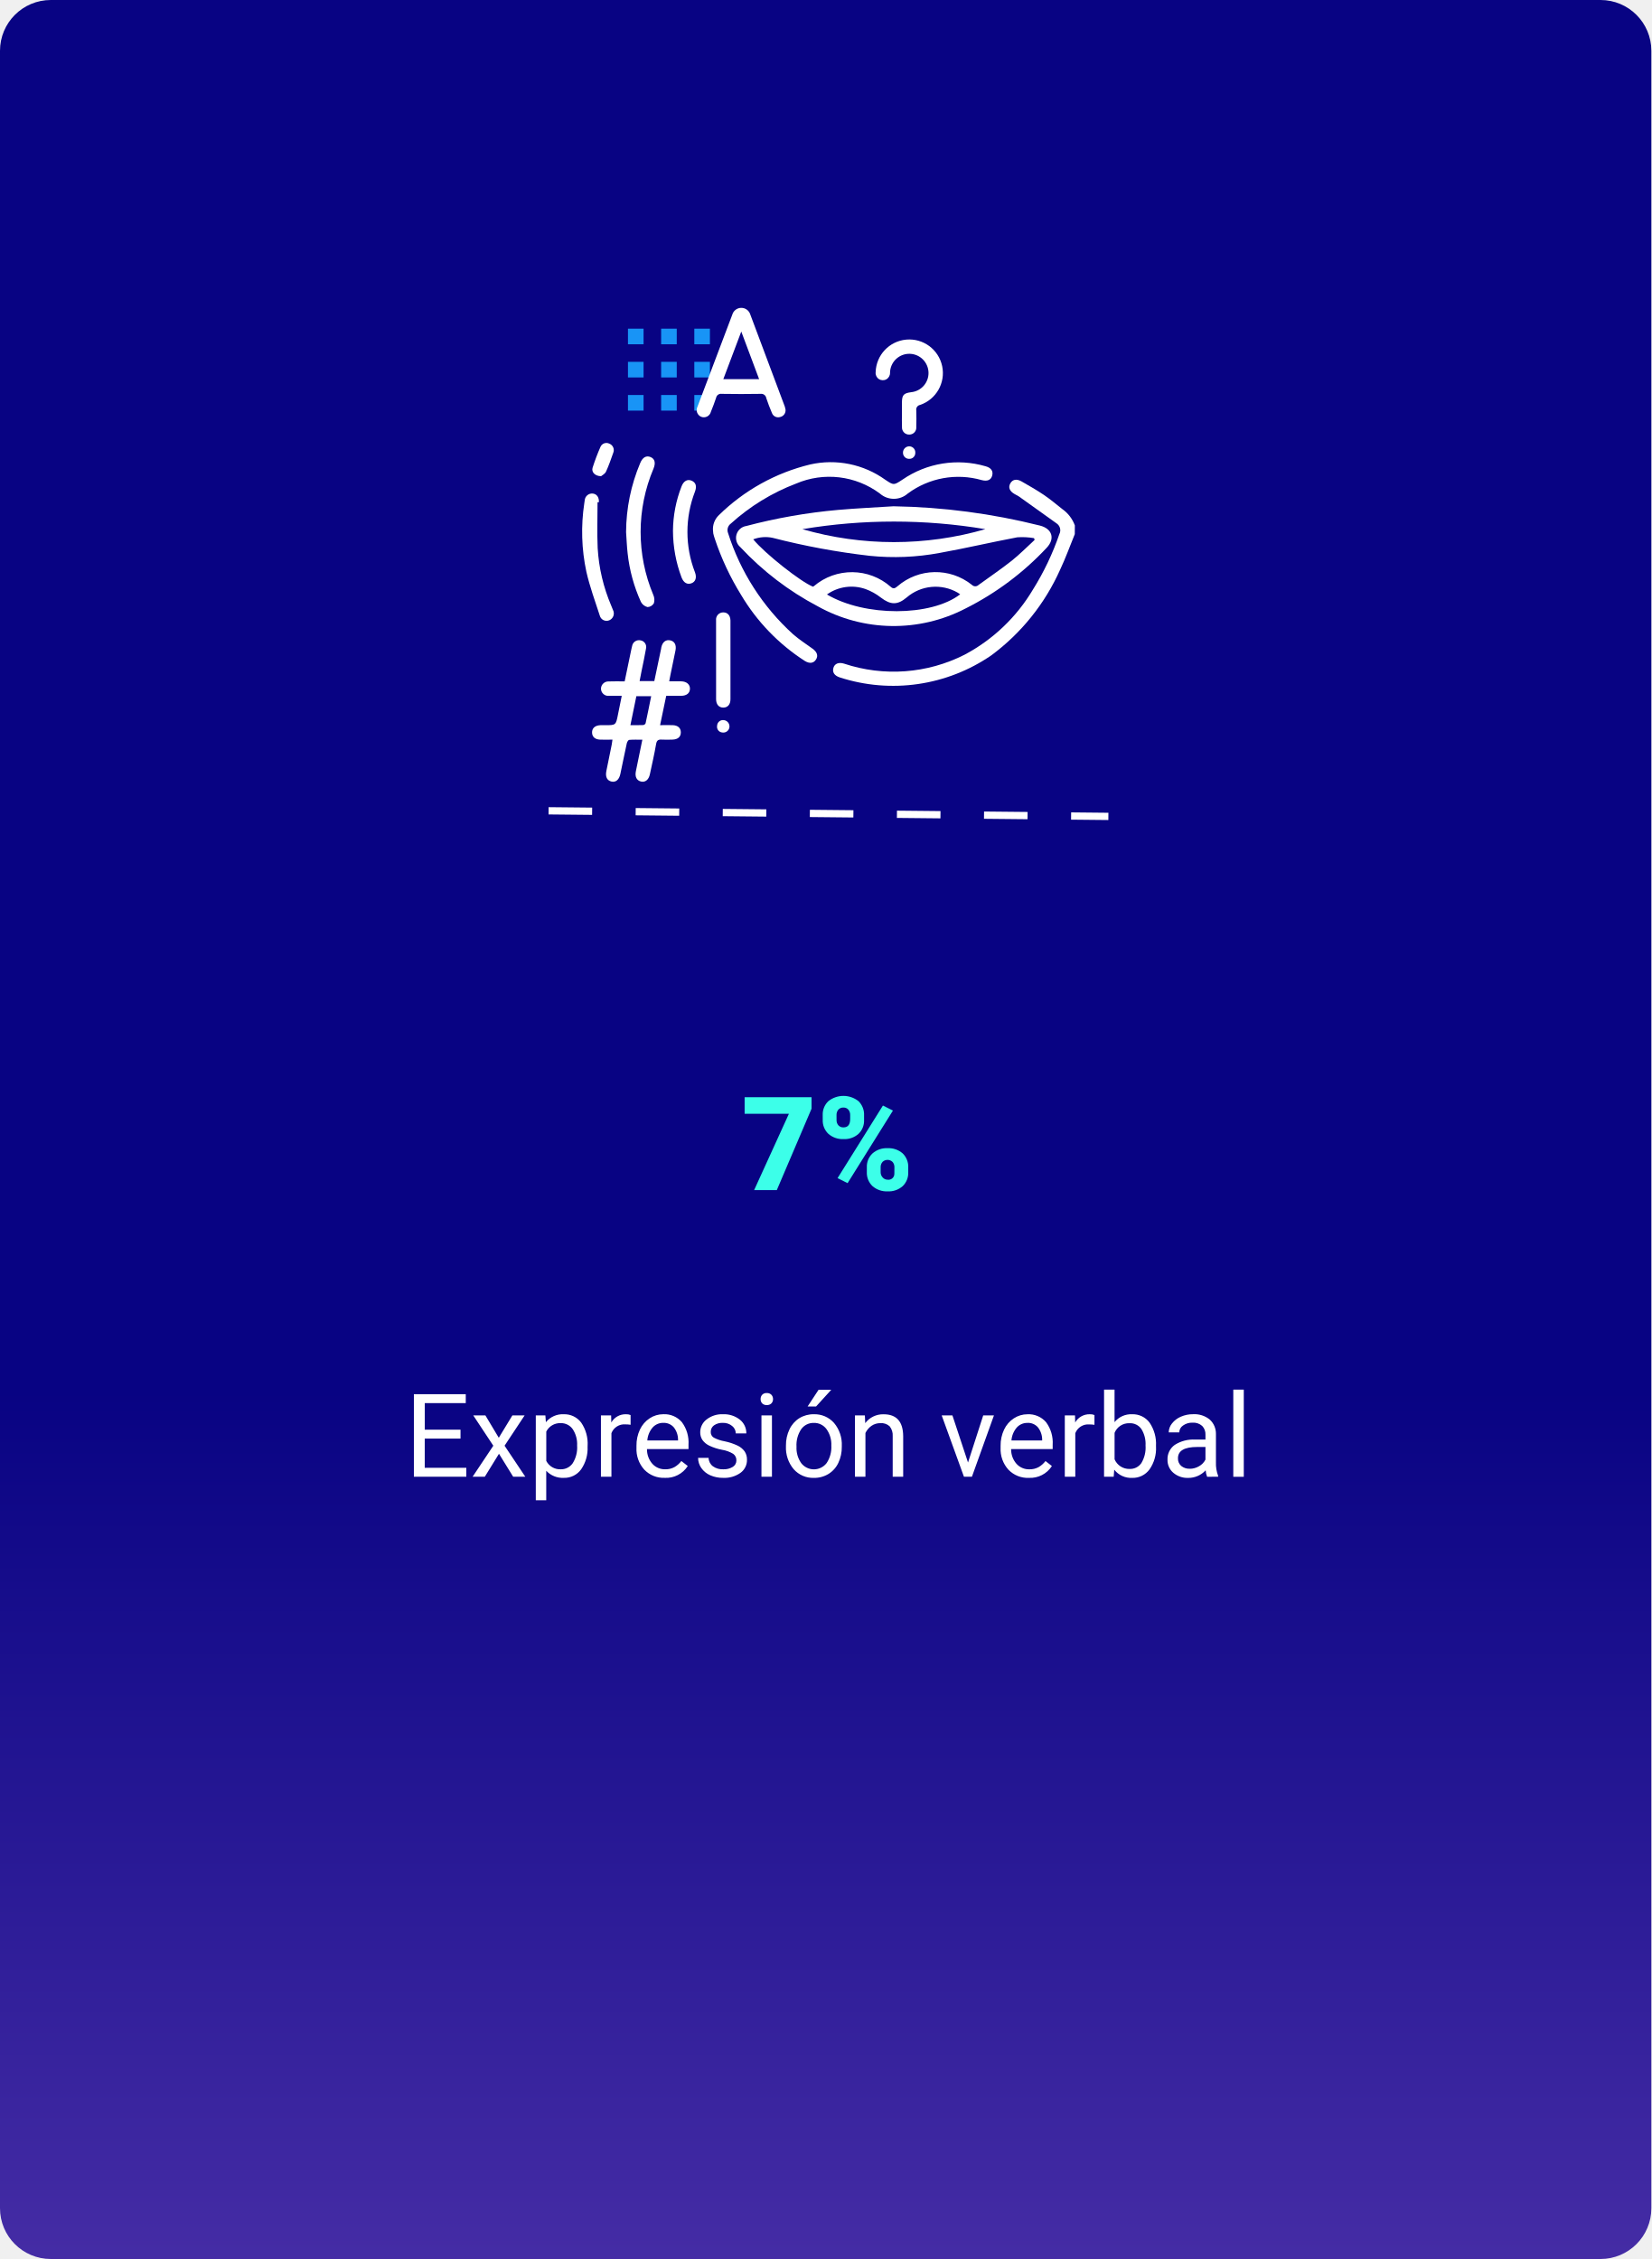
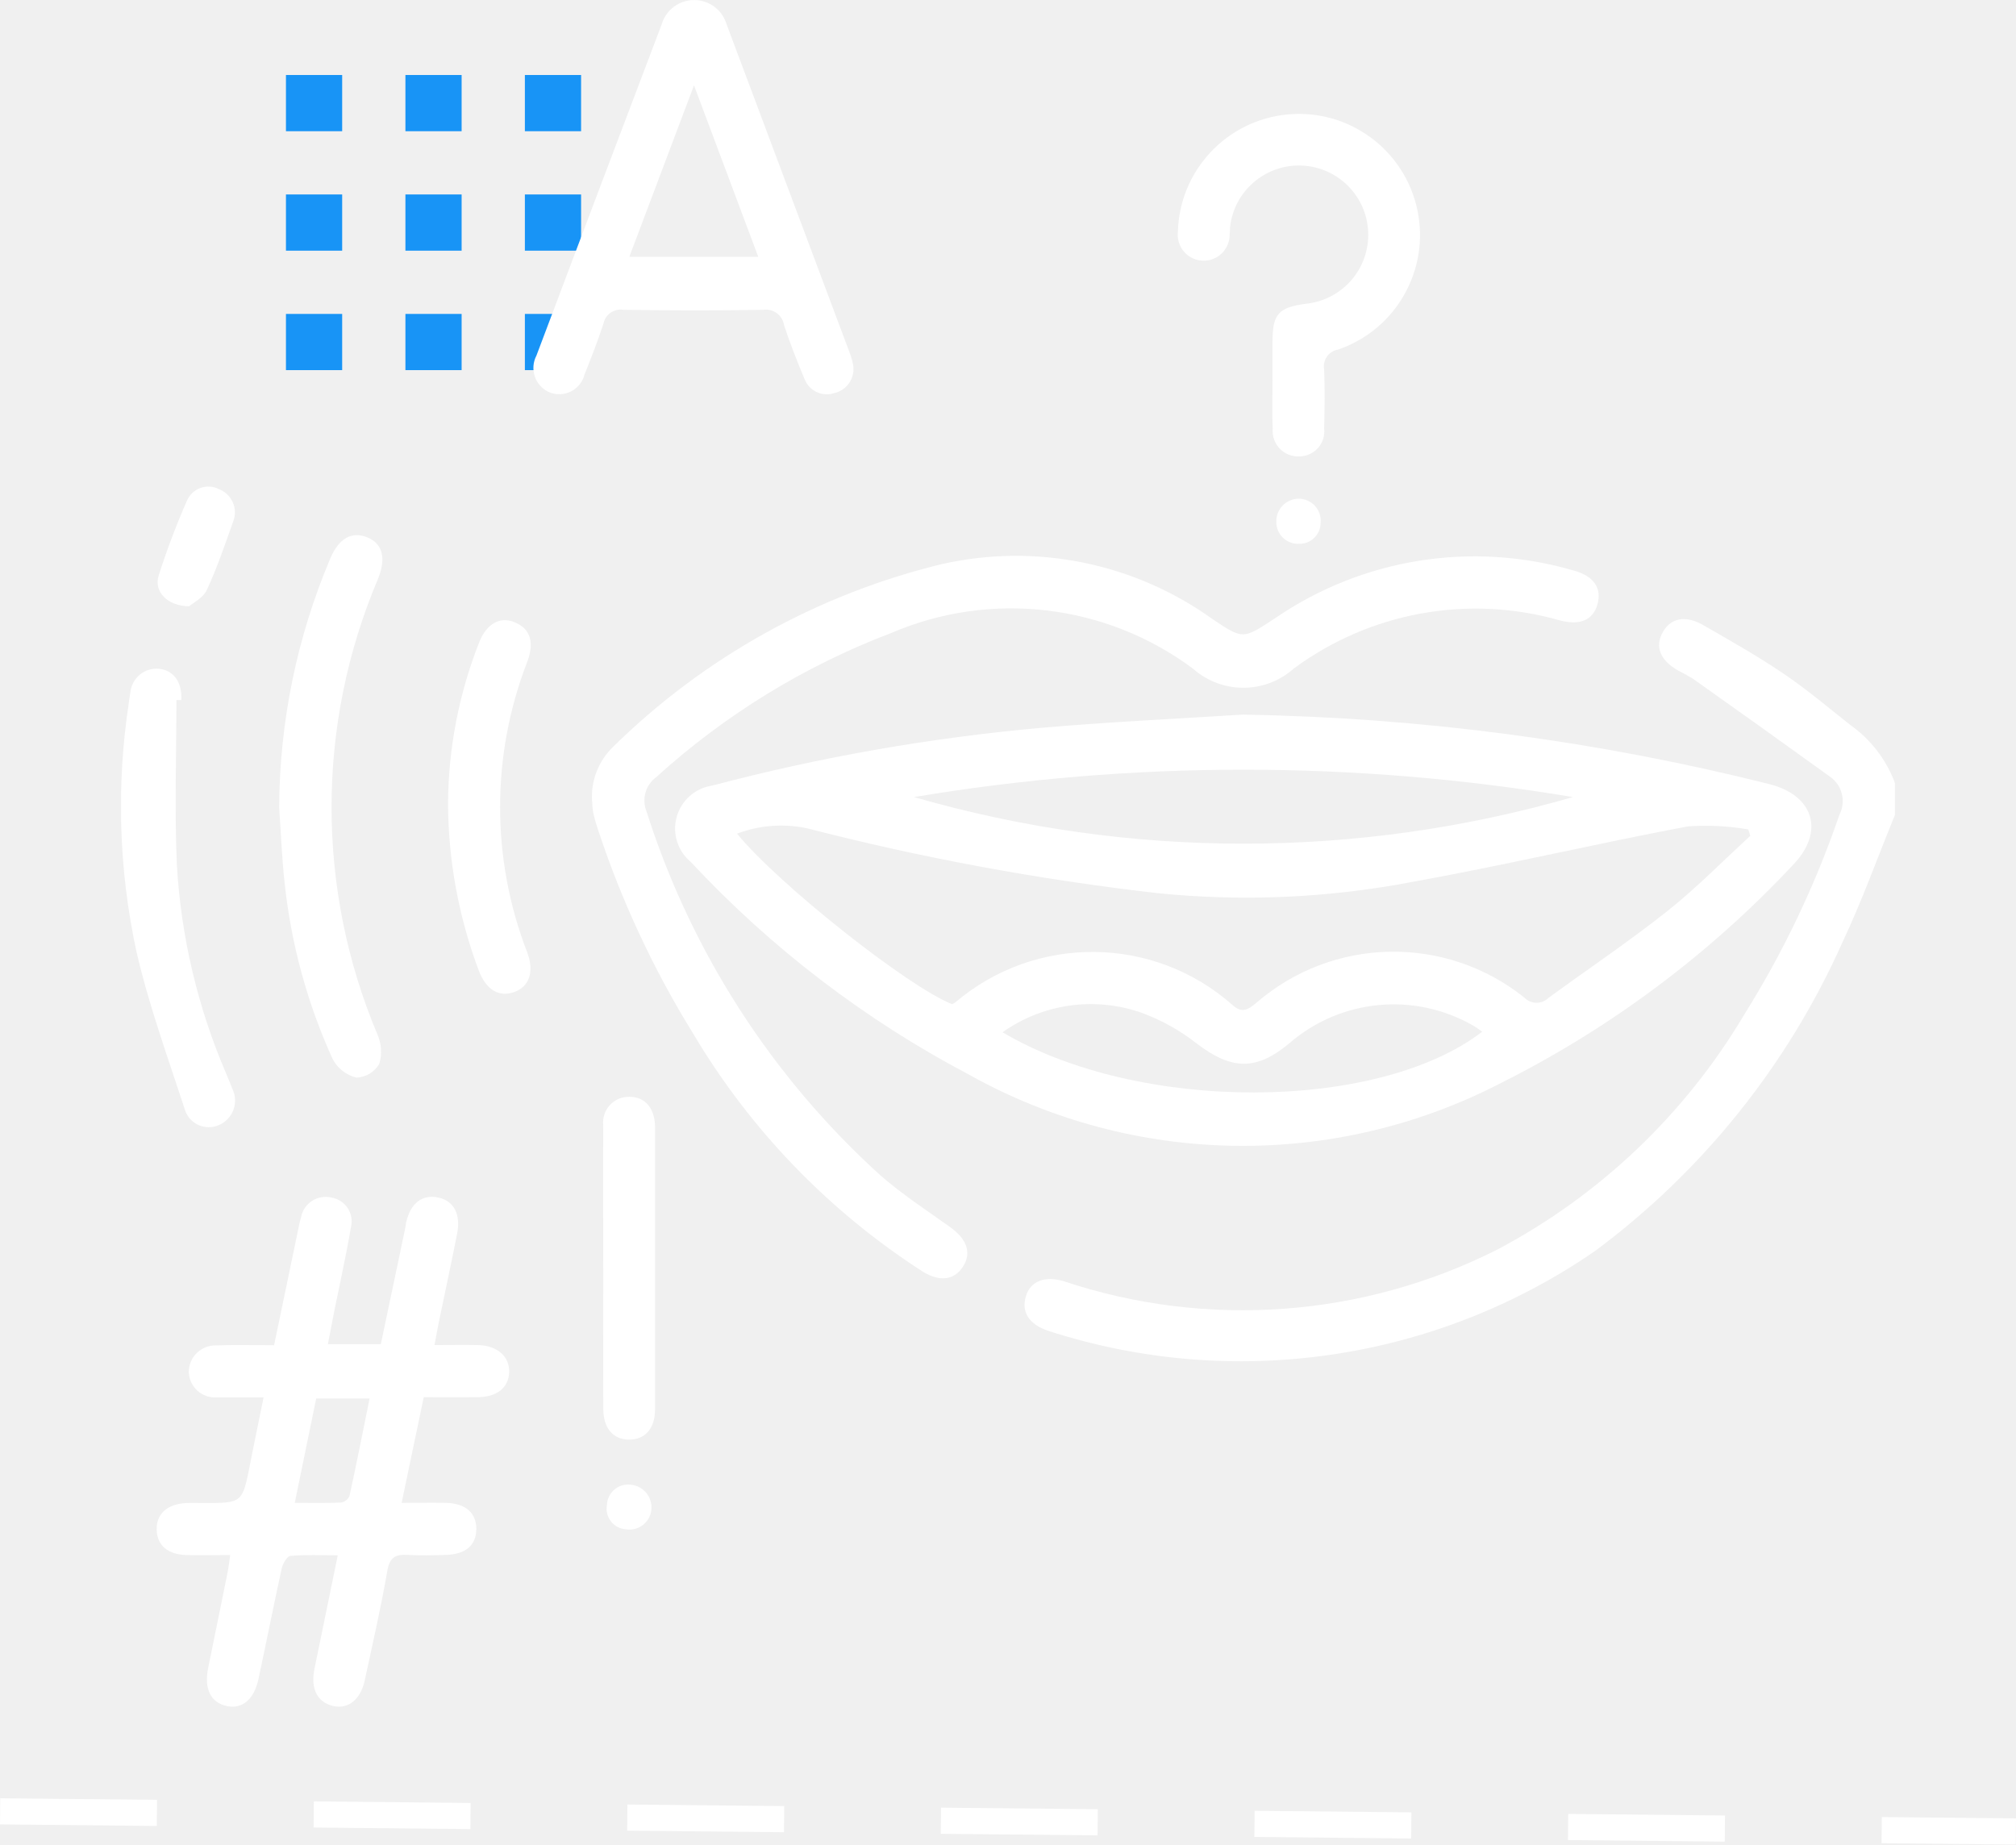
- <svg xmlns="http://www.w3.org/2000/svg" width="227.535" height="311.302" viewBox="0 0 227.535 311.302">
+ <svg xmlns="http://www.w3.org/2000/svg" width="77.141" height="70.582" viewBox="0 0 77.141 70.582">
  <defs>
-     <linearGradient id="linear-gradient" x1="0.5" y1="1.356" x2="0.5" y2="0.614" gradientUnits="objectBoundingBox">
-       <stop offset="0" stop-color="#7e53c5" />
-       <stop offset="1" stop-color="#080383" />
-     </linearGradient>
    <clipPath id="clip-path">
      <rect id="Rectángulo_46053" data-name="Rectángulo 46053" width="67.875" height="65.314" fill="#fff" />
    </clipPath>
  </defs>
-   <g id="Grupo_155230" data-name="Grupo 155230" transform="translate(-1192.465 -2011.164)">
-     <rect id="Rectángulo_46049" data-name="Rectángulo 46049" width="227.535" height="311.302" rx="7" transform="translate(1192.465 2011.164)" fill="url(#linear-gradient)" />
-     <path id="Trazado_197249" data-name="Trazado 197249" d="M92.285,5.785,87.5,17H84.375l4.79-10.512h-6.1V4.2h9.22Zm1.538.879A2.512,2.512,0,0,1,94.6,4.748a3.334,3.334,0,0,1,4.157,0,2.578,2.578,0,0,1,.765,1.964v.633a2.5,2.5,0,0,1-.765,1.907,2.889,2.889,0,0,1-2.065.721,2.968,2.968,0,0,1-2.079-.716,2.524,2.524,0,0,1-.787-1.964Zm1.907.675a1.062,1.062,0,0,0,.255.738.9.9,0,0,0,.7.284q.923,0,.923-1.17V6.666a1.12,1.12,0,0,0-.246-.747.857.857,0,0,0-.694-.293.876.876,0,0,0-.686.284,1.114,1.114,0,0,0-.255.773Zm4.175,6.524a2.487,2.487,0,0,1,.778-1.916,2.924,2.924,0,0,1,2.07-.721,2.956,2.956,0,0,1,2.083.712,2.565,2.565,0,0,1,.773,1.986v.615a2.509,2.509,0,0,1-.765,1.916,2.9,2.9,0,0,1-2.074.721,2.968,2.968,0,0,1-2.079-.716,2.524,2.524,0,0,1-.787-1.964Zm1.9.675a1.039,1.039,0,0,0,.281.72.891.891,0,0,0,.686.31.808.808,0,0,0,.923-.8l.009-.9a1.075,1.075,0,0,0-.255-.747.992.992,0,0,0-1.371-.017,1.061,1.061,0,0,0-.272.72Zm-4.553,1.505-1.38-.694,6.249-10,1.38.694Z" transform="translate(1212 2158.164)" fill="#3cffe9" />
-     <g id="Grupo_154388" data-name="Grupo 154388" transform="translate(1268.053 2053.586)">
-       <g id="Grupo_154374" data-name="Grupo 154374" transform="translate(0 2.87)">
-         <line id="Línea_1807" data-name="Línea 1807" x2="77.131" y2="0.771" transform="translate(0 66.441)" fill="none" stroke="#fff" stroke-width="1" stroke-dasharray="6" />
-         <g id="Grupo_153193" data-name="Grupo 153193" transform="translate(22.23 11.293) rotate(180)">
-           <rect id="Rectángulo_45221" data-name="Rectángulo 45221" width="2.151" height="2.151" transform="translate(9.142 9.142)" fill="#1894f6" />
-           <rect id="Rectángulo_45222" data-name="Rectángulo 45222" width="2.151" height="2.151" transform="translate(4.571 9.142)" fill="#1894f6" />
-           <rect id="Rectángulo_45223" data-name="Rectángulo 45223" width="2.151" height="2.151" transform="translate(0 9.142)" fill="#1894f6" />
-           <rect id="Rectángulo_45232" data-name="Rectángulo 45232" width="2.151" height="2.151" transform="translate(9.142 4.571)" fill="#1894f6" />
-           <rect id="Rectángulo_45233" data-name="Rectángulo 45233" width="2.151" height="2.151" transform="translate(4.571 4.571)" fill="#1894f6" />
-           <rect id="Rectángulo_45234" data-name="Rectángulo 45234" width="2.151" height="2.151" transform="translate(0 4.571)" fill="#1894f6" />
-           <rect id="Rectángulo_45243" data-name="Rectángulo 45243" width="2.151" height="2.151" transform="translate(9.142)" fill="#1894f6" />
-           <rect id="Rectángulo_45244" data-name="Rectángulo 45244" width="2.151" height="2.151" transform="translate(4.571)" fill="#1894f6" />
-           <rect id="Rectángulo_45245" data-name="Rectángulo 45245" width="2.151" height="2.151" fill="#1894f6" />
-         </g>
-       </g>
-       <g id="Grupo_154381" data-name="Grupo 154381" transform="translate(4.628 0)">
-         <g id="Grupo_154380" data-name="Grupo 154380" transform="translate(0)" clip-path="url(#clip-path)">
-           <path id="Trazado_196213" data-name="Trazado 196213" d="M137.948,78.765c-.669,1.634-1.264,3.3-2.021,4.9a29.835,29.835,0,0,1-9.465,11.792,23.883,23.883,0,0,1-20.9,3.05c-.745-.248-1.049-.714-.868-1.326.171-.576.727-.8,1.467-.57a21.614,21.614,0,0,0,16.6-1.231,24.079,24.079,0,0,0,9.409-8.957,37.043,37.043,0,0,0,3.653-7.664,1.142,1.142,0,0,0-.375-1.471q-2.6-1.877-5.222-3.732a6.574,6.574,0,0,0-.578-.322c-.686-.392-.894-.916-.582-1.466s.868-.658,1.554-.265c1.034.594,2.075,1.182,3.061,1.85.895.605,1.726,1.308,2.576,1.98a4.716,4.716,0,0,1,1.7,2.233Z" transform="translate(-70.073 -47.579)" fill="#fff" />
-           <path id="Trazado_196214" data-name="Trazado 196214" d="M85.956,82.27a88.726,88.726,0,0,1,20.107,2.659c1.7.429,2.122,1.816.919,3.074a39.6,39.6,0,0,1-11.148,8.341,21.493,21.493,0,0,1-20.4-.3,40.107,40.107,0,0,1-10.647-8.141,1.66,1.66,0,0,1,.82-2.917,75.709,75.709,0,0,1,12.625-2.214c2.57-.224,5.149-.342,7.724-.507m-19.4,4.554c1.6,1.957,6.556,5.869,8.233,6.53a.577.577,0,0,0,.117-.062,8.09,8.09,0,0,1,10.62.1c.367.33.606.16.906-.09a8.015,8.015,0,0,1,10.254-.2.648.648,0,0,0,.921.014c1.516-1.109,3.078-2.156,4.549-3.322,1.116-.885,2.12-1.914,3.174-2.879l-.075-.248a9.683,9.683,0,0,0-2.31-.117c-3.573.674-7.116,1.511-10.694,2.153a33.707,33.707,0,0,1-9.626.4A98.786,98.786,0,0,1,69.24,86.619a4.769,4.769,0,0,0-2.68.205m6.773-1.4a45.438,45.438,0,0,0,25.212,0,76.376,76.376,0,0,0-25.212,0m3.386,9c5.212,3.086,14.33,3.064,18.356-.021-.115-.079-.218-.16-.331-.225a6.1,6.1,0,0,0-7.041.658c-1.271,1.071-2.222,1.035-3.552.019a7.71,7.71,0,0,0-2.12-1.18,5.844,5.844,0,0,0-5.312.749" transform="translate(-42.991 -54.924)" fill="#fff" />
-           <path id="Trazado_196215" data-name="Trazado 196215" d="M54.557,73.36a2.655,2.655,0,0,1,.8-2.086,27.033,27.033,0,0,1,12.6-7A12.889,12.889,0,0,1,78.3,66.383c1.171.783,1.162.774,2.37-.019a13.5,13.5,0,0,1,11.453-1.839c.766.209,1.075.671.907,1.285s-.675.823-1.439.622A11.709,11.709,0,0,0,81.4,68.28a2.9,2.9,0,0,1-3.841.005A11.647,11.647,0,0,0,66,66.915a28.393,28.393,0,0,0-8.989,5.515,1.108,1.108,0,0,0-.374,1.3,31.792,31.792,0,0,0,8.949,13.934c.831.724,1.761,1.334,2.661,1.975.646.46.841.979.513,1.506s-.886.617-1.558.2a27.541,27.541,0,0,1-8.775-9.1A36.668,36.668,0,0,1,54.8,74.485a6.541,6.541,0,0,1-.2-.7,2.622,2.622,0,0,1-.038-.422" transform="translate(-36.535 -42.692)" fill="#fff" />
-           <path id="Trazado_196216" data-name="Trazado 196216" d="M8.589,143.463c.314-1.51.62-2.982.927-4.454.032-.152.061-.305.107-.453a.955.955,0,0,1,1.15-.745.924.924,0,0,1,.756,1.139c-.176,1.05-.412,2.089-.622,3.133-.086.432-.168.865-.26,1.34h2.026c.311-1.474.624-2.963.937-4.453.014-.065.015-.133.03-.2.167-.747.631-1.1,1.254-.953.574.134.841.633.7,1.37-.223,1.132-.468,2.259-.7,3.389-.054.26-.1.521-.168.881.576,0,1.117-.01,1.658,0,.749.017,1.222.439,1.2,1.045-.025.588-.467.943-1.2.95-.661.007-1.322,0-2.069,0l-.846,4.044c.623,0,1.169-.013,1.713,0,.743.022,1.15.391,1.145,1.005s-.406.964-1.161.986c-.486.015-.974.028-1.457,0-.468-.03-.7.085-.789.616-.241,1.4-.562,2.783-.859,4.172-.161.753-.643,1.133-1.226.99-.6-.149-.857-.664-.7-1.426.289-1.409.578-2.817.89-4.337-.647,0-1.233-.029-1.812.023-.126.011-.291.293-.331.474-.31,1.408-.587,2.823-.89,4.233-.167.782-.615,1.157-1.194,1.042-.627-.125-.895-.646-.733-1.455.244-1.218.5-2.434.743-3.652.038-.19.059-.384.1-.675-.6,0-1.148.015-1.691,0-.706-.024-1.105-.382-1.121-.965-.016-.607.4-.99,1.134-1.025.22-.011.442,0,.662,0,1.487,0,1.485,0,1.78-1.5.162-.824.333-1.646.515-2.545-.629,0-1.2.01-1.768,0a1,1,0,0,1-1.094-.993,1.017,1.017,0,0,1,1.044-.993c.725-.029,1.452-.007,2.233-.007m3.655,2.038H10.2l-.82,3.993c.644,0,1.212.014,1.779-.012a.431.431,0,0,0,.316-.254c.268-1.227.511-2.46.768-3.727" transform="translate(-2.734 -91.988)" fill="#fff" />
-           <path id="Trazado_196217" data-name="Trazado 196217" d="M60.037,14.008a.941.941,0,0,1-.73,1.034.912.912,0,0,1-1.143-.556c-.283-.673-.551-1.355-.778-2.048a.7.7,0,0,0-.787-.584c-1.786.033-3.573.028-5.36,0a.672.672,0,0,0-.763.534c-.214.651-.463,1.293-.719,1.929a1,1,0,0,1-1.364.688,1.017,1.017,0,0,1-.48-1.4Q50.3,7.263,52.706.929A1.294,1.294,0,0,1,55.186.923Q57.567,7.265,59.94,13.61a2.954,2.954,0,0,1,.1.4m-6.1-10.741L51.467,9.827H56.4L53.942,3.266" transform="translate(-32.019 0)" fill="#fff" />
-           <path id="Trazado_196218" data-name="Trazado 196218" d="M126.032,23.26c0-.488,0-.977,0-1.465,0-1.068.224-1.318,1.275-1.459a2.652,2.652,0,1,0-2.9-2.93c-.009.088,0,.178-.015.266a.994.994,0,1,1-1.981-.094,4.633,4.633,0,1,1,6.121,4.513.647.647,0,0,0-.524.755c.028.754.02,1.509,0,2.264a.958.958,0,0,1-.937,1.066.976.976,0,0,1-1.032-1.051c-.028-.62-.006-1.242-.006-1.864Z" transform="translate(-81.973 -8.712)" fill="#fff" />
-           <path id="Trazado_196219" data-name="Trazado 196219" d="M18.313,72.033a24.746,24.746,0,0,1,1.952-9.525c.324-.774.823-1.06,1.416-.819s.734.8.414,1.59a22.39,22.39,0,0,0-.024,17.428,1.63,1.63,0,0,1,.073,1.132,1.063,1.063,0,0,1-.872.526,1.414,1.414,0,0,1-.911-.707,21.854,21.854,0,0,1-1.835-6.705c-.109-.969-.144-1.947-.213-2.92" transform="translate(-12.264 -41.129)" fill="#fff" />
-           <path id="Trazado_196220" data-name="Trazado 196220" d="M2.117,78.187c0,2.1-.074,4.21.018,6.309A23.71,23.71,0,0,0,4,92.423c.084.205.176.407.251.616a1.023,1.023,0,0,1-.5,1.4A.962.962,0,0,1,2.425,93.8c-.652-2-1.376-3.982-1.843-6.025A26.264,26.264,0,0,1,.294,78.3c.018-.132.031-.265.059-.395a1.011,1.011,0,0,1,1.094-.926c.571.062.895.517.857,1.2H2.117" transform="translate(0 -51.39)" fill="#fff" />
-           <path id="Trazado_196221" data-name="Trazado 196221" d="M37.871,78.4a17.073,17.073,0,0,1,1.186-6.142c.284-.729.8-1.016,1.366-.781.59.243.763.755.48,1.509a15.4,15.4,0,0,0,0,11.128c.273.733.078,1.3-.488,1.508-.587.215-1.076-.07-1.363-.806A18.379,18.379,0,0,1,37.871,78.4" transform="translate(-25.36 -47.665)" fill="#fff" />
-           <path id="Trazado_196222" data-name="Trazado 196222" d="M55.844,132.815c0-1.822-.009-3.645,0-5.467a.982.982,0,0,1,1-1.085c.589,0,.956.414.983,1.1,0,.022,0,.044,0,.066q0,5.4,0,10.8c0,.729-.386,1.156-.994,1.153s-.983-.435-.986-1.166c-.009-1.8,0-3.6,0-5.4" transform="translate(-37.395 -84.294)" fill="#fff" />
-           <path id="Trazado_196223" data-name="Trazado 196223" d="M5.429,60.625c-.85-.016-1.349-.577-1.161-1.173A28.906,28.906,0,0,1,5.345,56.6a.889.889,0,0,1,1.23-.458A.953.953,0,0,1,7.113,57.4c-.31.876-.611,1.759-1,2.6-.143.307-.535.5-.682.627" transform="translate(-2.831 -37.425)" fill="#fff" />
-           <path id="Trazado_196224" data-name="Trazado 196224" d="M57.963,171.871a.847.847,0,0,1-.979.755.792.792,0,0,1-.722-.935.809.809,0,0,1,.9-.773.87.87,0,0,1,.8.952" transform="translate(-37.671 -114.106)" fill="#fff" />
-           <path id="Trazado_196225" data-name="Trazado 196225" d="M134.653,59.135a.835.835,0,0,1-.845-.851.866.866,0,0,1,.88-.876.844.844,0,0,1,.817.925.806.806,0,0,1-.853.8" transform="translate(-89.605 -38.325)" fill="#fff" />
-         </g>
+   <g id="Grupo_154388" data-name="Grupo 154388" transform="translate(0.005)">
+     <g id="Grupo_154374" data-name="Grupo 154374" transform="translate(0 2.87)">
+       <line id="Línea_1807" data-name="Línea 1807" x2="77.131" y2="0.771" transform="translate(0 66.441)" fill="none" stroke="#fff" stroke-width="1" stroke-dasharray="6" />
+       <g id="Grupo_153193" data-name="Grupo 153193" transform="translate(22.23 11.293) rotate(180)">
+         <rect id="Rectángulo_45221" data-name="Rectángulo 45221" width="2.151" height="2.151" transform="translate(9.142 9.142)" fill="#1894f6" />
+         <rect id="Rectángulo_45222" data-name="Rectángulo 45222" width="2.151" height="2.151" transform="translate(4.571 9.142)" fill="#1894f6" />
+         <rect id="Rectángulo_45223" data-name="Rectángulo 45223" width="2.151" height="2.151" transform="translate(0 9.142)" fill="#1894f6" />
+         <rect id="Rectángulo_45232" data-name="Rectángulo 45232" width="2.151" height="2.151" transform="translate(9.142 4.571)" fill="#1894f6" />
+         <rect id="Rectángulo_45233" data-name="Rectángulo 45233" width="2.151" height="2.151" transform="translate(4.571 4.571)" fill="#1894f6" />
+         <rect id="Rectángulo_45234" data-name="Rectángulo 45234" width="2.151" height="2.151" transform="translate(0 4.571)" fill="#1894f6" />
+         <rect id="Rectángulo_45243" data-name="Rectángulo 45243" width="2.151" height="2.151" transform="translate(9.142)" fill="#1894f6" />
+         <rect id="Rectángulo_45244" data-name="Rectángulo 45244" width="2.151" height="2.151" transform="translate(4.571)" fill="#1894f6" />
+         <rect id="Rectángulo_45245" data-name="Rectángulo 45245" width="2.151" height="2.151" fill="#1894f6" />
      </g>
    </g>
-     <path id="Trazado_197250" data-name="Trazado 197250" d="M43.8,9.742h-4.93v4.031H44.6V15H37.375V3.625h7.148V4.852H38.875V8.516H43.8Zm5.273-.109,1.875-3.086h1.688l-2.766,4.18L52.727,15H51.055L49.1,11.836,47.148,15h-1.68l2.852-4.273-2.766-4.18h1.672Zm12.234,1.234a5.062,5.062,0,0,1-.883,3.109,2.829,2.829,0,0,1-2.391,1.18,3.1,3.1,0,0,1-2.422-.977v4.07H54.172V6.547h1.32l.07.938a2.977,2.977,0,0,1,2.453-1.094,2.882,2.882,0,0,1,2.41,1.148,5.117,5.117,0,0,1,.887,3.2ZM59.867,10.7a3.735,3.735,0,0,0-.609-2.258,1.963,1.963,0,0,0-1.672-.828,2.125,2.125,0,0,0-1.969,1.164V12.82A2.129,2.129,0,0,0,57.6,13.977a1.954,1.954,0,0,0,1.652-.824A4.077,4.077,0,0,0,59.867,10.7Zm7.367-2.859a4.331,4.331,0,0,0-.711-.055A1.9,1.9,0,0,0,64.594,9v6H63.148V6.547h1.406l.023.977a2.251,2.251,0,0,1,2.016-1.133,1.477,1.477,0,0,1,.641.109Zm4.688,7.313a3.693,3.693,0,0,1-2.8-1.129,4.19,4.19,0,0,1-1.078-3.02v-.266a5.073,5.073,0,0,1,.48-2.246,3.748,3.748,0,0,1,1.344-1.547,3.378,3.378,0,0,1,1.871-.559A3.166,3.166,0,0,1,74.3,7.477a4.7,4.7,0,0,1,.914,3.109v.6H69.492a3,3,0,0,0,.73,2.02,2.3,2.3,0,0,0,1.777.77,2.517,2.517,0,0,0,1.3-.312,3.259,3.259,0,0,0,.93-.828l.883.688A3.55,3.55,0,0,1,71.922,15.156Zm-.18-7.578a1.928,1.928,0,0,0-1.469.637A3.1,3.1,0,0,0,69.539,10h4.234V9.891a2.753,2.753,0,0,0-.594-1.707A1.815,1.815,0,0,0,71.742,7.578Zm10.07,5.18a1.064,1.064,0,0,0-.441-.91,4.249,4.249,0,0,0-1.539-.559,7.277,7.277,0,0,1-1.742-.562,2.479,2.479,0,0,1-.953-.781,1.869,1.869,0,0,1-.309-1.078,2.193,2.193,0,0,1,.879-1.758,3.432,3.432,0,0,1,2.246-.719,3.532,3.532,0,0,1,2.332.742,2.357,2.357,0,0,1,.895,1.9H81.727a1.3,1.3,0,0,0-.5-1.023,1.888,1.888,0,0,0-1.27-.43,1.976,1.976,0,0,0-1.234.344,1.082,1.082,0,0,0-.445.9.877.877,0,0,0,.414.789,5.1,5.1,0,0,0,1.5.508,7.8,7.8,0,0,1,1.754.578,2.558,2.558,0,0,1,1,.809,1.988,1.988,0,0,1,.324,1.152,2.163,2.163,0,0,1-.906,1.816A3.8,3.8,0,0,1,80,15.156a4.257,4.257,0,0,1-1.8-.359,2.922,2.922,0,0,1-1.223-1,2.42,2.42,0,0,1-.441-1.395h1.445a1.5,1.5,0,0,0,.582,1.152A2.258,2.258,0,0,0,80,13.977a2.331,2.331,0,0,0,1.316-.332A1.02,1.02,0,0,0,81.813,12.758ZM86.711,15H85.266V6.547h1.445ZM85.148,4.3a.863.863,0,0,1,.215-.594A.807.807,0,0,1,86,3.469a.819.819,0,0,1,.641.242.854.854,0,0,1,.219.594.826.826,0,0,1-.219.586A.834.834,0,0,1,86,5.125a.821.821,0,0,1-.637-.234A.834.834,0,0,1,85.148,4.3ZM88.641,10.7a4.993,4.993,0,0,1,.488-2.234A3.643,3.643,0,0,1,90.488,6.93a3.7,3.7,0,0,1,1.988-.539,3.565,3.565,0,0,1,2.793,1.2,4.6,4.6,0,0,1,1.066,3.18v.1a5.036,5.036,0,0,1-.473,2.215,3.589,3.589,0,0,1-1.352,1.527,3.743,3.743,0,0,1-2.02.547,3.556,3.556,0,0,1-2.785-1.2A4.575,4.575,0,0,1,88.641,10.8Zm1.453.172a3.616,3.616,0,0,0,.652,2.258,2.211,2.211,0,0,0,3.5-.012,3.955,3.955,0,0,0,.648-2.418,3.61,3.61,0,0,0-.66-2.254,2.1,2.1,0,0,0-1.754-.863,2.075,2.075,0,0,0-1.727.852A3.925,3.925,0,0,0,90.094,10.867Zm3.039-7.852h1.75l-2.094,2.3-1.164,0Zm6.383,3.531.047,1.063a3.08,3.08,0,0,1,2.531-1.219q2.68,0,2.7,3.023V15h-1.445V9.406a1.946,1.946,0,0,0-.418-1.352,1.675,1.675,0,0,0-1.277-.437,2.086,2.086,0,0,0-1.234.375,2.546,2.546,0,0,0-.828.984V15H98.148V6.547Zm14.211,6.492,2.094-6.492H117.3L114.266,15h-1.1L110.1,6.547h1.477Zm8.367,2.117a3.693,3.693,0,0,1-2.8-1.129,4.19,4.19,0,0,1-1.078-3.02v-.266A5.073,5.073,0,0,1,118.7,8.5a3.748,3.748,0,0,1,1.344-1.547,3.378,3.378,0,0,1,1.871-.559,3.166,3.166,0,0,1,2.563,1.086,4.7,4.7,0,0,1,.914,3.109v.6h-5.727a3,3,0,0,0,.73,2.02,2.3,2.3,0,0,0,1.777.77,2.517,2.517,0,0,0,1.3-.312,3.259,3.259,0,0,0,.93-.828l.883.688A3.55,3.55,0,0,1,122.094,15.156Zm-.18-7.578a1.928,1.928,0,0,0-1.469.637A3.1,3.1,0,0,0,119.711,10h4.234V9.891a2.753,2.753,0,0,0-.594-1.707A1.815,1.815,0,0,0,121.914,7.578Zm9.234.266a4.331,4.331,0,0,0-.711-.055A1.9,1.9,0,0,0,128.508,9v6h-1.445V6.547h1.406l.023.977a2.251,2.251,0,0,1,2.016-1.133,1.477,1.477,0,0,1,.641.109Zm8.484,3.023a5.026,5.026,0,0,1-.891,3.113,2.846,2.846,0,0,1-2.391,1.176,2.947,2.947,0,0,1-2.477-1.133L133.8,15h-1.328V3h1.445V7.477a2.93,2.93,0,0,1,2.414-1.086,2.863,2.863,0,0,1,2.418,1.164,5.177,5.177,0,0,1,.879,3.188Zm-1.445-.164a3.906,3.906,0,0,0-.57-2.281,1.888,1.888,0,0,0-1.641-.8,2.122,2.122,0,0,0-2.055,1.328V12.6a2.181,2.181,0,0,0,2.07,1.328,1.878,1.878,0,0,0,1.617-.8A4.153,4.153,0,0,0,138.188,10.7Zm8.484,4.3a3.036,3.036,0,0,1-.2-.891,3.225,3.225,0,0,1-2.406,1.047,2.984,2.984,0,0,1-2.051-.707,2.287,2.287,0,0,1-.8-1.793,2.39,2.39,0,0,1,1-2.051,4.733,4.733,0,0,1,2.824-.73h1.406V9.211A1.623,1.623,0,0,0,145.992,8a1.821,1.821,0,0,0-1.336-.449,2.107,2.107,0,0,0-1.3.391,1.151,1.151,0,0,0-.523.945h-1.453a2,2,0,0,1,.449-1.223,3.066,3.066,0,0,1,1.219-.934,4.1,4.1,0,0,1,1.691-.344,3.342,3.342,0,0,1,2.289.73,2.635,2.635,0,0,1,.859,2.012v3.891a4.757,4.757,0,0,0,.3,1.852V15Zm-2.4-1.1a2.54,2.54,0,0,0,1.289-.352,2.127,2.127,0,0,0,.883-.914V10.9h-1.133q-2.656,0-2.656,1.555a1.316,1.316,0,0,0,.453,1.063A1.742,1.742,0,0,0,144.273,13.9Zm7.453,1.1h-1.445V3h1.445Z" transform="translate(1212.118 2199.664)" fill="#fff" />
+     <g id="Grupo_154381" data-name="Grupo 154381" transform="translate(4.628 0)">
+       <g id="Grupo_154380" data-name="Grupo 154380" transform="translate(0)" clip-path="url(#clip-path)">
+         <path id="Trazado_196213" data-name="Trazado 196213" d="M137.948,78.765c-.669,1.634-1.264,3.3-2.021,4.9a29.835,29.835,0,0,1-9.465,11.792,23.883,23.883,0,0,1-20.9,3.05c-.745-.248-1.049-.714-.868-1.326.171-.576.727-.8,1.467-.57a21.614,21.614,0,0,0,16.6-1.231,24.079,24.079,0,0,0,9.409-8.957,37.043,37.043,0,0,0,3.653-7.664,1.142,1.142,0,0,0-.375-1.471q-2.6-1.877-5.222-3.732a6.574,6.574,0,0,0-.578-.322c-.686-.392-.894-.916-.582-1.466s.868-.658,1.554-.265c1.034.594,2.075,1.182,3.061,1.85.895.605,1.726,1.308,2.576,1.98a4.716,4.716,0,0,1,1.7,2.233Z" transform="translate(-70.073 -47.579)" fill="#fff" />
+         <path id="Trazado_196214" data-name="Trazado 196214" d="M85.956,82.27a88.726,88.726,0,0,1,20.107,2.659c1.7.429,2.122,1.816.919,3.074a39.6,39.6,0,0,1-11.148,8.341,21.493,21.493,0,0,1-20.4-.3,40.107,40.107,0,0,1-10.647-8.141,1.66,1.66,0,0,1,.82-2.917,75.709,75.709,0,0,1,12.625-2.214c2.57-.224,5.149-.342,7.724-.507m-19.4,4.554c1.6,1.957,6.556,5.869,8.233,6.53a.577.577,0,0,0,.117-.062,8.09,8.09,0,0,1,10.62.1c.367.33.606.16.906-.09a8.015,8.015,0,0,1,10.254-.2.648.648,0,0,0,.921.014c1.516-1.109,3.078-2.156,4.549-3.322,1.116-.885,2.12-1.914,3.174-2.879l-.075-.248a9.683,9.683,0,0,0-2.31-.117c-3.573.674-7.116,1.511-10.694,2.153a33.707,33.707,0,0,1-9.626.4A98.786,98.786,0,0,1,69.24,86.619a4.769,4.769,0,0,0-2.68.205m6.773-1.4a45.438,45.438,0,0,0,25.212,0,76.376,76.376,0,0,0-25.212,0m3.386,9c5.212,3.086,14.33,3.064,18.356-.021-.115-.079-.218-.16-.331-.225a6.1,6.1,0,0,0-7.041.658c-1.271,1.071-2.222,1.035-3.552.019a7.71,7.71,0,0,0-2.12-1.18,5.844,5.844,0,0,0-5.312.749" transform="translate(-42.991 -54.924)" fill="#fff" />
+         <path id="Trazado_196215" data-name="Trazado 196215" d="M54.557,73.36a2.655,2.655,0,0,1,.8-2.086,27.033,27.033,0,0,1,12.6-7A12.889,12.889,0,0,1,78.3,66.383c1.171.783,1.162.774,2.37-.019a13.5,13.5,0,0,1,11.453-1.839c.766.209,1.075.671.907,1.285s-.675.823-1.439.622A11.709,11.709,0,0,0,81.4,68.28a2.9,2.9,0,0,1-3.841.005A11.647,11.647,0,0,0,66,66.915a28.393,28.393,0,0,0-8.989,5.515,1.108,1.108,0,0,0-.374,1.3,31.792,31.792,0,0,0,8.949,13.934c.831.724,1.761,1.334,2.661,1.975.646.46.841.979.513,1.506s-.886.617-1.558.2a27.541,27.541,0,0,1-8.775-9.1A36.668,36.668,0,0,1,54.8,74.485a6.541,6.541,0,0,1-.2-.7,2.622,2.622,0,0,1-.038-.422" transform="translate(-36.535 -42.692)" fill="#fff" />
+         <path id="Trazado_196216" data-name="Trazado 196216" d="M8.589,143.463c.314-1.51.62-2.982.927-4.454.032-.152.061-.305.107-.453a.955.955,0,0,1,1.15-.745.924.924,0,0,1,.756,1.139c-.176,1.05-.412,2.089-.622,3.133-.086.432-.168.865-.26,1.34h2.026c.311-1.474.624-2.963.937-4.453.014-.065.015-.133.03-.2.167-.747.631-1.1,1.254-.953.574.134.841.633.7,1.37-.223,1.132-.468,2.259-.7,3.389-.054.26-.1.521-.168.881.576,0,1.117-.01,1.658,0,.749.017,1.222.439,1.2,1.045-.025.588-.467.943-1.2.95-.661.007-1.322,0-2.069,0l-.846,4.044c.623,0,1.169-.013,1.713,0,.743.022,1.15.391,1.145,1.005s-.406.964-1.161.986c-.486.015-.974.028-1.457,0-.468-.03-.7.085-.789.616-.241,1.4-.562,2.783-.859,4.172-.161.753-.643,1.133-1.226.99-.6-.149-.857-.664-.7-1.426.289-1.409.578-2.817.89-4.337-.647,0-1.233-.029-1.812.023-.126.011-.291.293-.331.474-.31,1.408-.587,2.823-.89,4.233-.167.782-.615,1.157-1.194,1.042-.627-.125-.895-.646-.733-1.455.244-1.218.5-2.434.743-3.652.038-.19.059-.384.1-.675-.6,0-1.148.015-1.691,0-.706-.024-1.105-.382-1.121-.965-.016-.607.4-.99,1.134-1.025.22-.011.442,0,.662,0,1.487,0,1.485,0,1.78-1.5.162-.824.333-1.646.515-2.545-.629,0-1.2.01-1.768,0a1,1,0,0,1-1.094-.993,1.017,1.017,0,0,1,1.044-.993c.725-.029,1.452-.007,2.233-.007m3.655,2.038H10.2l-.82,3.993c.644,0,1.212.014,1.779-.012a.431.431,0,0,0,.316-.254c.268-1.227.511-2.46.768-3.727" transform="translate(-2.734 -91.988)" fill="#fff" />
+         <path id="Trazado_196217" data-name="Trazado 196217" d="M60.037,14.008a.941.941,0,0,1-.73,1.034.912.912,0,0,1-1.143-.556c-.283-.673-.551-1.355-.778-2.048a.7.7,0,0,0-.787-.584c-1.786.033-3.573.028-5.36,0a.672.672,0,0,0-.763.534c-.214.651-.463,1.293-.719,1.929a1,1,0,0,1-1.364.688,1.017,1.017,0,0,1-.48-1.4Q50.3,7.263,52.706.929A1.294,1.294,0,0,1,55.186.923Q57.567,7.265,59.94,13.61a2.954,2.954,0,0,1,.1.4m-6.1-10.741L51.467,9.827H56.4L53.942,3.266" transform="translate(-32.019 0)" fill="#fff" />
+         <path id="Trazado_196218" data-name="Trazado 196218" d="M126.032,23.26c0-.488,0-.977,0-1.465,0-1.068.224-1.318,1.275-1.459a2.652,2.652,0,1,0-2.9-2.93c-.009.088,0,.178-.015.266a.994.994,0,1,1-1.981-.094,4.633,4.633,0,1,1,6.121,4.513.647.647,0,0,0-.524.755c.028.754.02,1.509,0,2.264a.958.958,0,0,1-.937,1.066.976.976,0,0,1-1.032-1.051c-.028-.62-.006-1.242-.006-1.864Z" transform="translate(-81.973 -8.712)" fill="#fff" />
+         <path id="Trazado_196219" data-name="Trazado 196219" d="M18.313,72.033a24.746,24.746,0,0,1,1.952-9.525c.324-.774.823-1.06,1.416-.819s.734.8.414,1.59a22.39,22.39,0,0,0-.024,17.428,1.63,1.63,0,0,1,.073,1.132,1.063,1.063,0,0,1-.872.526,1.414,1.414,0,0,1-.911-.707,21.854,21.854,0,0,1-1.835-6.705c-.109-.969-.144-1.947-.213-2.92" transform="translate(-12.264 -41.129)" fill="#fff" />
+         <path id="Trazado_196220" data-name="Trazado 196220" d="M2.117,78.187c0,2.1-.074,4.21.018,6.309A23.71,23.71,0,0,0,4,92.423c.084.205.176.407.251.616a1.023,1.023,0,0,1-.5,1.4A.962.962,0,0,1,2.425,93.8c-.652-2-1.376-3.982-1.843-6.025A26.264,26.264,0,0,1,.294,78.3c.018-.132.031-.265.059-.395a1.011,1.011,0,0,1,1.094-.926c.571.062.895.517.857,1.2H2.117" transform="translate(0 -51.39)" fill="#fff" />
+         <path id="Trazado_196221" data-name="Trazado 196221" d="M37.871,78.4a17.073,17.073,0,0,1,1.186-6.142c.284-.729.8-1.016,1.366-.781.59.243.763.755.48,1.509a15.4,15.4,0,0,0,0,11.128c.273.733.078,1.3-.488,1.508-.587.215-1.076-.07-1.363-.806A18.379,18.379,0,0,1,37.871,78.4" transform="translate(-25.36 -47.665)" fill="#fff" />
+         <path id="Trazado_196222" data-name="Trazado 196222" d="M55.844,132.815c0-1.822-.009-3.645,0-5.467a.982.982,0,0,1,1-1.085c.589,0,.956.414.983,1.1,0,.022,0,.044,0,.066q0,5.4,0,10.8c0,.729-.386,1.156-.994,1.153s-.983-.435-.986-1.166c-.009-1.8,0-3.6,0-5.4" transform="translate(-37.395 -84.294)" fill="#fff" />
+         <path id="Trazado_196223" data-name="Trazado 196223" d="M5.429,60.625c-.85-.016-1.349-.577-1.161-1.173A28.906,28.906,0,0,1,5.345,56.6a.889.889,0,0,1,1.23-.458A.953.953,0,0,1,7.113,57.4c-.31.876-.611,1.759-1,2.6-.143.307-.535.5-.682.627" transform="translate(-2.831 -37.425)" fill="#fff" />
+         <path id="Trazado_196224" data-name="Trazado 196224" d="M57.963,171.871a.847.847,0,0,1-.979.755.792.792,0,0,1-.722-.935.809.809,0,0,1,.9-.773.87.87,0,0,1,.8.952" transform="translate(-37.671 -114.106)" fill="#fff" />
+         <path id="Trazado_196225" data-name="Trazado 196225" d="M134.653,59.135a.835.835,0,0,1-.845-.851.866.866,0,0,1,.88-.876.844.844,0,0,1,.817.925.806.806,0,0,1-.853.8" transform="translate(-89.605 -38.325)" fill="#fff" />
+       </g>
+     </g>
  </g>
</svg>
